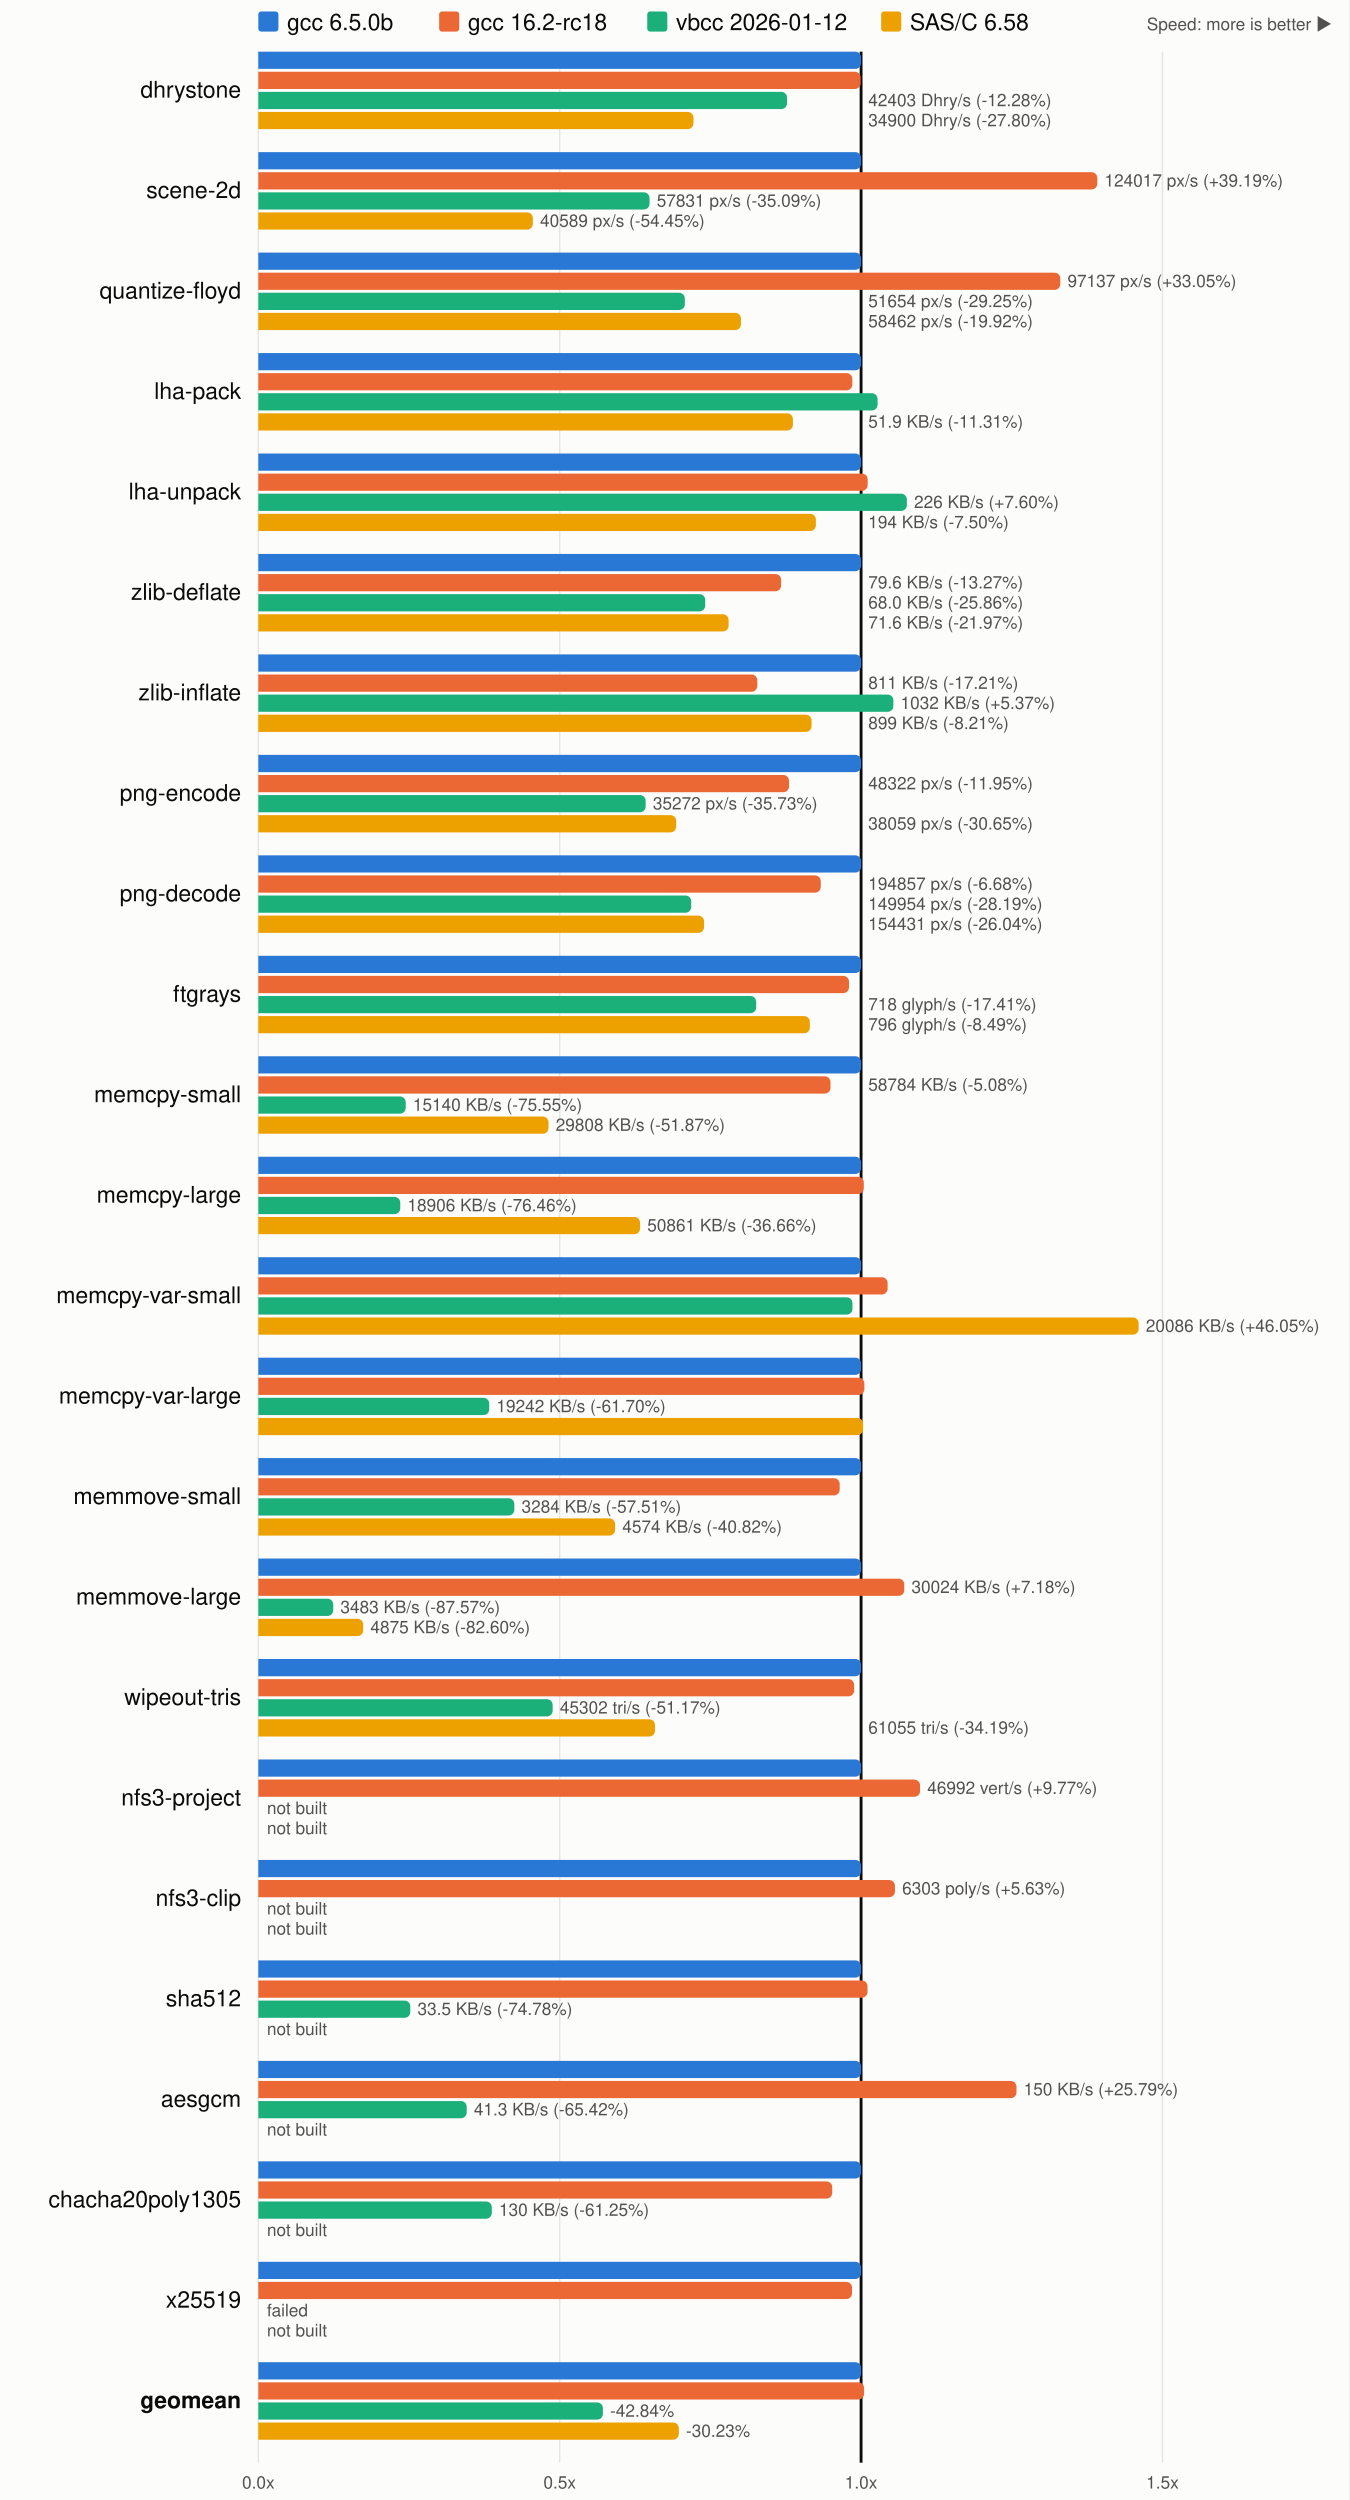
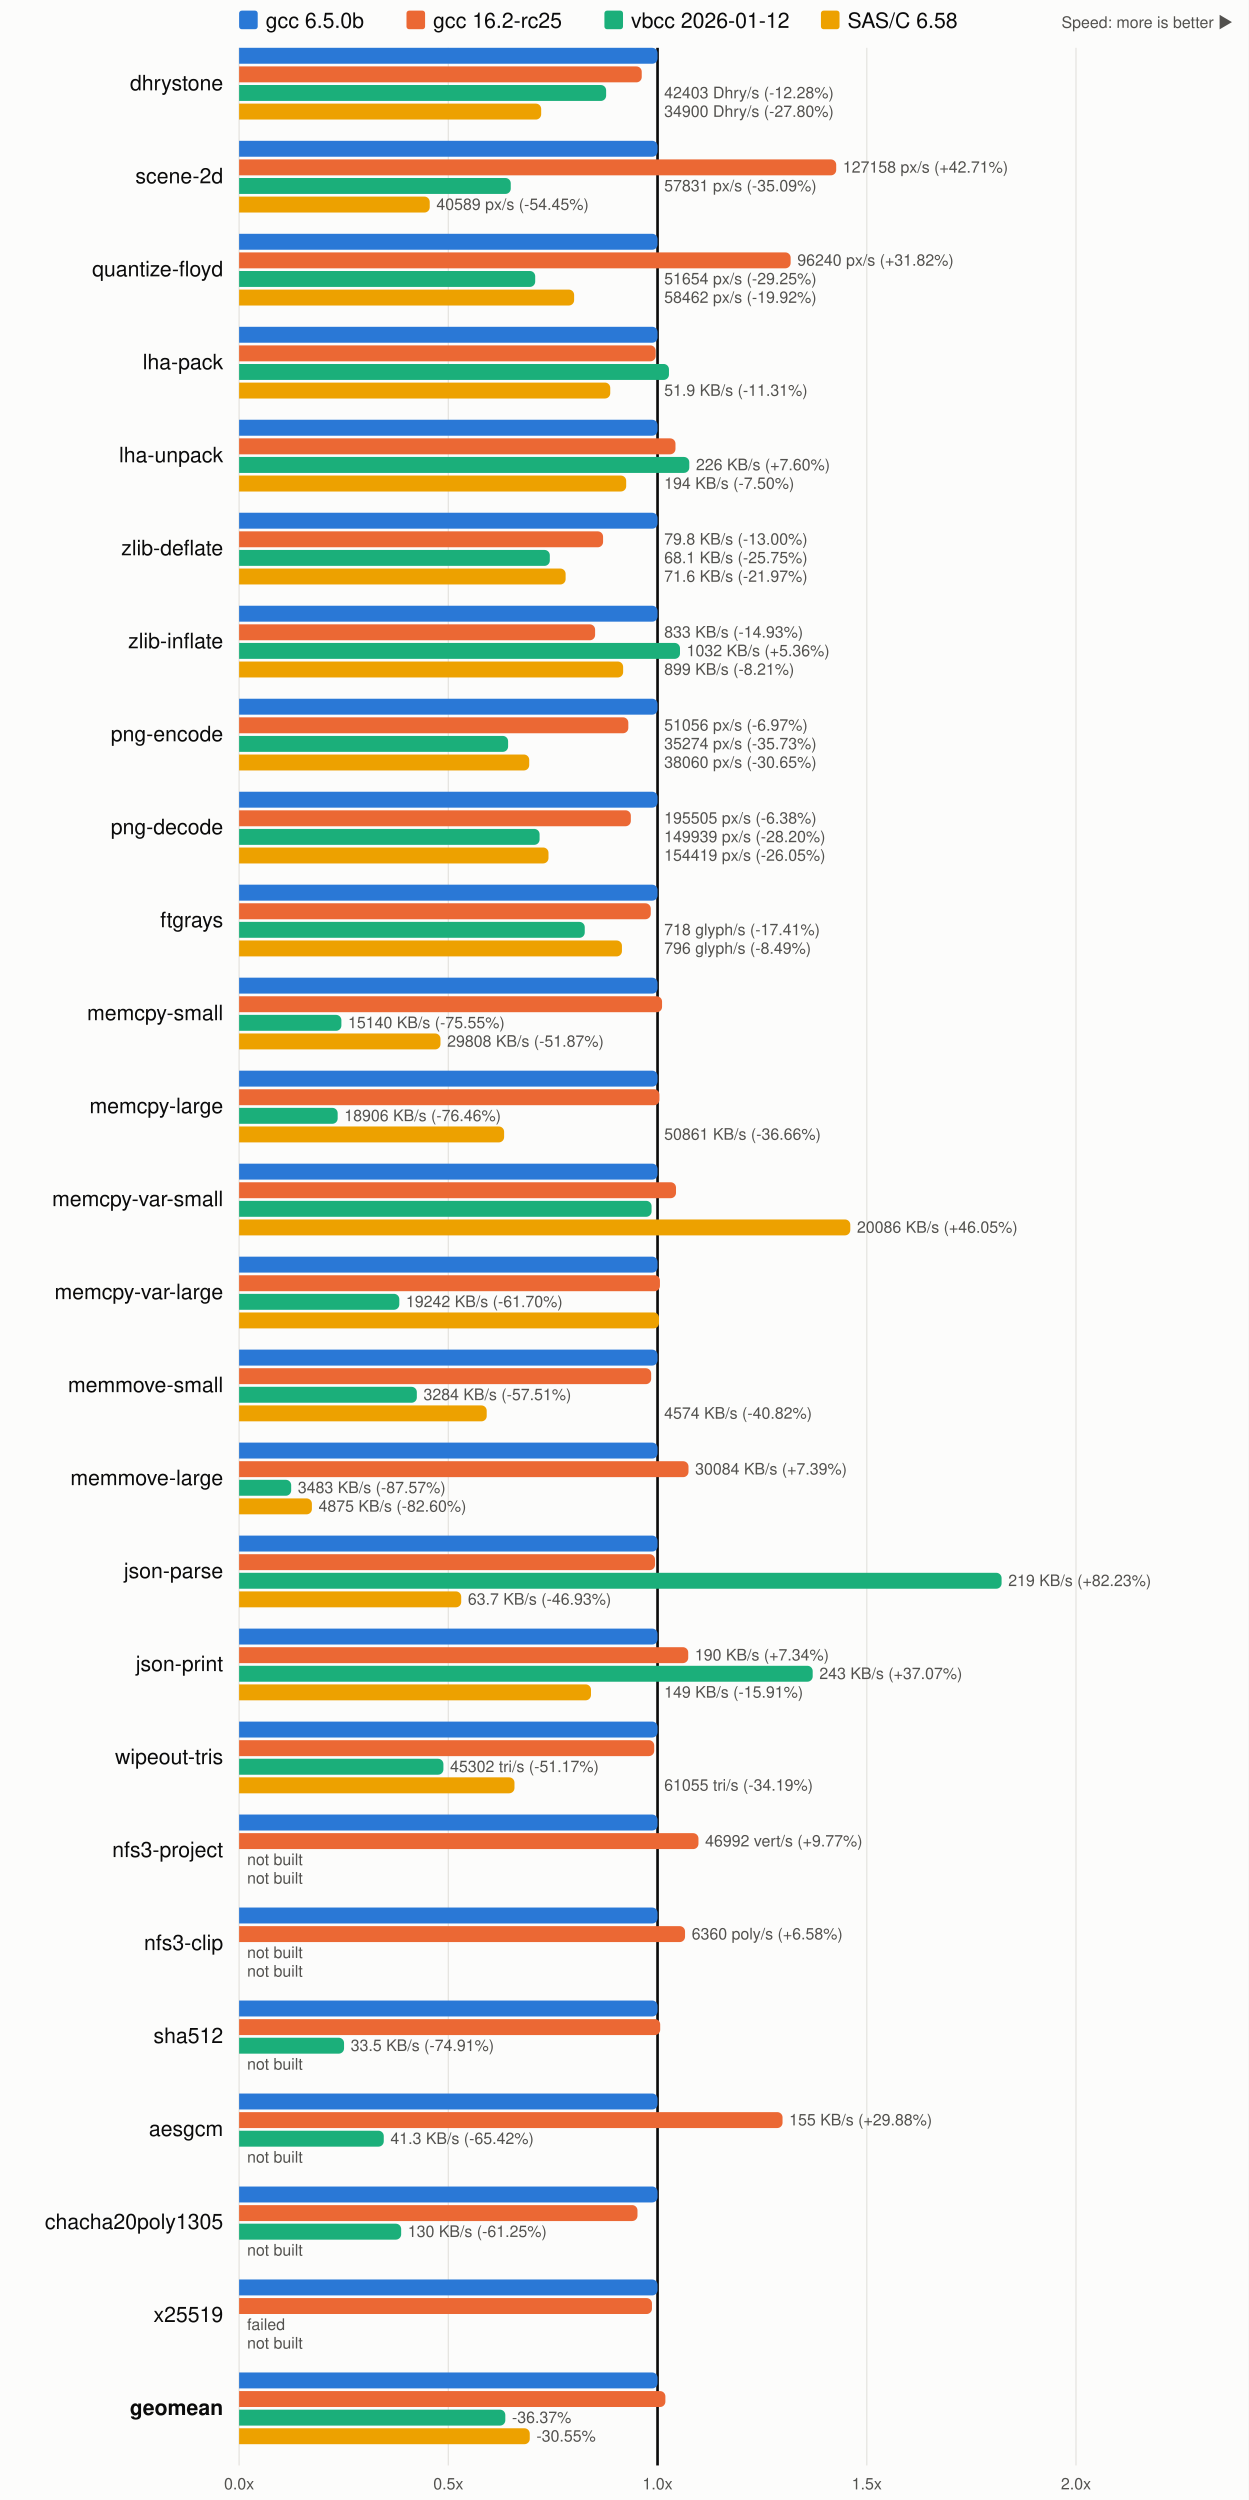
- <svg xmlns="http://www.w3.org/2000/svg" width="940" height="1742" viewBox="0 0 940 1742" role="img" aria-label="m68k compilers on benchwork-040, speed relative to gcc 6.5.0b">
+ <svg xmlns="http://www.w3.org/2000/svg" width="940" height="1882" viewBox="0 0 940 1882" role="img" aria-label="m68k compilers on benchwork-040, speed relative to gcc 6.5.0b">
  <style>.t{font-family:system-ui,-apple-system,'Segoe UI',Helvetica,Arial,sans-serif;font-size:12px;fill:#0b0b0b}.t.muted{fill:#52514e}.t.big{font-size:16px}.t.name{font-weight:600}.t.axis{fill:#52514e;font-size:12px}.grid{stroke:#e6e5e1;stroke-width:1}.ref{stroke:#0b0b0b;stroke-width:2}.bg{fill:#fcfcfb}.ring{stroke:#fcfcfb;stroke-width:2}.dot{fill:#0b0b0b}.s0{fill:#2a78d6}.k0{stroke:#2a78d6}.s1{fill:#eb6834}.k1{stroke:#eb6834}.s2{fill:#1baf7a}.k2{stroke:#1baf7a}.s3{fill:#eda100}.k3{stroke:#eda100}@media(prefers-color-scheme:dark){.t{fill:#ffffff}.t.muted{fill:#c3c2b7}.t.axis{fill:#c3c2b7}.grid{stroke:#333331}.ref{stroke:#ffffff}.bg{fill:#1a1a19}.ring{stroke:#1a1a19}.dot{fill:#ffffff}.s0{fill:#3987e5}.k0{stroke:#3987e5}.s1{fill:#d95926}.k1{stroke:#d95926}.s2{fill:#199e70}.k2{stroke:#199e70}.s3{fill:#c98500}.k3{stroke:#c98500}}</style>
-   <rect class="bg" width="940" height="1742" />
+   <rect class="bg" width="940" height="1882" />
  <text class="t muted" x="928" y="21" text-anchor="end">Speed: more is better ▶</text>
  <rect class="s0" x="180" y="8" width="14" height="14" rx="2" />
  <text class="t big" x="200" y="21">gcc 6.5.0b</text>
  <rect class="s1" x="306" y="8" width="14" height="14" rx="2" />
-   <text class="t big" x="326" y="21">gcc 16.2-rc18</text>
-   <rect class="s2" x="451" y="8" width="14" height="14" rx="2" />
-   <text class="t big" x="471" y="21">vbcc 2026-01-12</text>
-   <rect class="s3" x="614" y="8" width="14" height="14" rx="2" />
-   <text class="t big" x="634" y="21">SAS/C 6.58</text>
-   <line class="grid" x1="180.0" y1="36" x2="180.0" y2="1716" />
-   <text class="t axis" x="180.0" y="1734" text-anchor="middle">0.0x</text>
-   <line class="grid" x1="390.0" y1="36" x2="390.0" y2="1716" />
-   <text class="t axis" x="390.0" y="1734" text-anchor="middle">0.5x</text>
-   <line class="ref" x1="600.0" y1="36" x2="600.0" y2="1716" />
-   <text class="t axis" x="600.0" y="1734" text-anchor="middle">1.0x</text>
-   <line class="grid" x1="810.0" y1="36" x2="810.0" y2="1716" />
-   <text class="t axis" x="810.0" y="1734" text-anchor="middle">1.5x</text>
+   <text class="t big" x="326" y="21">gcc 16.2-rc25</text>
+   <rect class="s2" x="455" y="8" width="14" height="14" rx="2" />
+   <text class="t big" x="475" y="21">vbcc 2026-01-12</text>
+   <rect class="s3" x="618" y="8" width="14" height="14" rx="2" />
+   <text class="t big" x="638" y="21">SAS/C 6.58</text>
+   <line class="grid" x1="180.0" y1="36" x2="180.0" y2="1856" />
+   <text class="t axis" x="180.0" y="1874" text-anchor="middle">0.0x</text>
+   <line class="grid" x1="337.5" y1="36" x2="337.5" y2="1856" />
+   <text class="t axis" x="337.5" y="1874" text-anchor="middle">0.5x</text>
+   <line class="ref" x1="495.0" y1="36" x2="495.0" y2="1856" />
+   <text class="t axis" x="495.0" y="1874" text-anchor="middle">1.0x</text>
+   <line class="grid" x1="652.5" y1="36" x2="652.5" y2="1856" />
+   <text class="t axis" x="652.5" y="1874" text-anchor="middle">1.5x</text>
+   <line class="grid" x1="810.0" y1="36" x2="810.0" y2="1856" />
+   <text class="t axis" x="810.0" y="1874" text-anchor="middle">2.0x</text>
  <text class="t big" x="168" y="68.0" text-anchor="end">dhrystone</text>
-   <path class="s0" d="M180,36 h416.0 a4,4 0 0 1 4,4 v4 a4,4 0 0 1 -4,4 h-416.0 z" />
-   <path class="s1" d="M180,50 h415.7 a4,4 0 0 1 4,4 v4 a4,4 0 0 1 -4,4 h-415.7 z" />
-   <path class="s2" d="M180,64 h364.4 a4,4 0 0 1 4,4 v4 a4,4 0 0 1 -4,4 h-364.4 z" />
-   <text class="t muted" x="605.0" y="74">42403 Dhry/s (-12.28%)</text>
-   <path class="s3" d="M180,78 h299.2 a4,4 0 0 1 4,4 v4 a4,4 0 0 1 -4,4 h-299.2 z" />
-   <text class="t muted" x="605.0" y="88">34900 Dhry/s (-27.80%)</text>
+   <path class="s0" d="M180,36 h311.0 a4,4 0 0 1 4,4 v4 a4,4 0 0 1 -4,4 h-311.0 z" />
+   <path class="s1" d="M180,50 h299.1 a4,4 0 0 1 4,4 v4 a4,4 0 0 1 -4,4 h-299.1 z" />
+   <path class="s2" d="M180,64 h272.3 a4,4 0 0 1 4,4 v4 a4,4 0 0 1 -4,4 h-272.3 z" />
+   <text class="t muted" x="500.0" y="74">42403 Dhry/s (-12.28%)</text>
+   <path class="s3" d="M180,78 h223.4 a4,4 0 0 1 4,4 v4 a4,4 0 0 1 -4,4 h-223.4 z" />
+   <text class="t muted" x="500.0" y="88">34900 Dhry/s (-27.80%)</text>
  <text class="t big" x="168" y="138.0" text-anchor="end">scene-2d</text>
-   <path class="s0" d="M180,106 h416.0 a4,4 0 0 1 4,4 v4 a4,4 0 0 1 -4,4 h-416.0 z" />
-   <path class="s1" d="M180,120 h580.6 a4,4 0 0 1 4,4 v4 a4,4 0 0 1 -4,4 h-580.6 z" />
-   <text class="t muted" x="769.6" y="130">124017 px/s (+39.19%)</text>
-   <path class="s2" d="M180,134 h268.6 a4,4 0 0 1 4,4 v4 a4,4 0 0 1 -4,4 h-268.6 z" />
-   <text class="t muted" x="457.6" y="144">57831 px/s (-35.09%)</text>
-   <path class="s3" d="M180,148 h187.3 a4,4 0 0 1 4,4 v4 a4,4 0 0 1 -4,4 h-187.3 z" />
-   <text class="t muted" x="376.3" y="158">40589 px/s (-54.45%)</text>
+   <path class="s0" d="M180,106 h311.0 a4,4 0 0 1 4,4 v4 a4,4 0 0 1 -4,4 h-311.0 z" />
+   <path class="s1" d="M180,120 h445.5 a4,4 0 0 1 4,4 v4 a4,4 0 0 1 -4,4 h-445.5 z" />
+   <text class="t muted" x="634.5" y="130">127158 px/s (+42.71%)</text>
+   <path class="s2" d="M180,134 h200.5 a4,4 0 0 1 4,4 v4 a4,4 0 0 1 -4,4 h-200.5 z" />
+   <text class="t muted" x="500.0" y="144">57831 px/s (-35.09%)</text>
+   <path class="s3" d="M180,148 h139.5 a4,4 0 0 1 4,4 v4 a4,4 0 0 1 -4,4 h-139.5 z" />
+   <text class="t muted" x="328.5" y="158">40589 px/s (-54.45%)</text>
  <text class="t big" x="168" y="208.0" text-anchor="end">quantize-floyd</text>
-   <path class="s0" d="M180,176 h416.0 a4,4 0 0 1 4,4 v4 a4,4 0 0 1 -4,4 h-416.0 z" />
-   <path class="s1" d="M180,190 h554.8 a4,4 0 0 1 4,4 v4 a4,4 0 0 1 -4,4 h-554.8 z" />
-   <text class="t muted" x="743.8" y="200">97137 px/s (+33.05%)</text>
-   <path class="s2" d="M180,204 h293.2 a4,4 0 0 1 4,4 v4 a4,4 0 0 1 -4,4 h-293.2 z" />
-   <text class="t muted" x="605.0" y="214">51654 px/s (-29.25%)</text>
-   <path class="s3" d="M180,218 h332.3 a4,4 0 0 1 4,4 v4 a4,4 0 0 1 -4,4 h-332.3 z" />
-   <text class="t muted" x="605.0" y="228">58462 px/s (-19.92%)</text>
+   <path class="s0" d="M180,176 h311.0 a4,4 0 0 1 4,4 v4 a4,4 0 0 1 -4,4 h-311.0 z" />
+   <path class="s1" d="M180,190 h411.2 a4,4 0 0 1 4,4 v4 a4,4 0 0 1 -4,4 h-411.2 z" />
+   <text class="t muted" x="600.2" y="200">96240 px/s (+31.82%)</text>
+   <path class="s2" d="M180,204 h218.9 a4,4 0 0 1 4,4 v4 a4,4 0 0 1 -4,4 h-218.9 z" />
+   <text class="t muted" x="500.0" y="214">51654 px/s (-29.25%)</text>
+   <path class="s3" d="M180,218 h248.2 a4,4 0 0 1 4,4 v4 a4,4 0 0 1 -4,4 h-248.2 z" />
+   <text class="t muted" x="500.0" y="228">58462 px/s (-19.92%)</text>
  <text class="t big" x="168" y="278.0" text-anchor="end">lha-pack</text>
-   <path class="s0" d="M180,246 h416.0 a4,4 0 0 1 4,4 v4 a4,4 0 0 1 -4,4 h-416.0 z" />
-   <path class="s1" d="M180,260 h409.9 a4,4 0 0 1 4,4 v4 a4,4 0 0 1 -4,4 h-409.9 z" />
-   <path class="s2" d="M180,274 h427.5 a4,4 0 0 1 4,4 v4 a4,4 0 0 1 -4,4 h-427.5 z" />
-   <path class="s3" d="M180,288 h368.5 a4,4 0 0 1 4,4 v4 a4,4 0 0 1 -4,4 h-368.5 z" />
-   <text class="t muted" x="605.0" y="298">51.9 KB/s (-11.31%)</text>
+   <path class="s0" d="M180,246 h311.0 a4,4 0 0 1 4,4 v4 a4,4 0 0 1 -4,4 h-311.0 z" />
+   <path class="s1" d="M180,260 h309.6 a4,4 0 0 1 4,4 v4 a4,4 0 0 1 -4,4 h-309.6 z" />
+   <path class="s2" d="M180,274 h319.6 a4,4 0 0 1 4,4 v4 a4,4 0 0 1 -4,4 h-319.6 z" />
+   <path class="s3" d="M180,288 h275.4 a4,4 0 0 1 4,4 v4 a4,4 0 0 1 -4,4 h-275.4 z" />
+   <text class="t muted" x="500.0" y="298">51.9 KB/s (-11.31%)</text>
  <text class="t big" x="168" y="348.0" text-anchor="end">lha-unpack</text>
-   <path class="s0" d="M180,316 h416.0 a4,4 0 0 1 4,4 v4 a4,4 0 0 1 -4,4 h-416.0 z" />
-   <path class="s1" d="M180,330 h420.6 a4,4 0 0 1 4,4 v4 a4,4 0 0 1 -4,4 h-420.6 z" />
-   <path class="s2" d="M180,344 h447.9 a4,4 0 0 1 4,4 v4 a4,4 0 0 1 -4,4 h-447.9 z" />
-   <text class="t muted" x="636.9" y="354">226 KB/s (+7.60%)</text>
-   <path class="s3" d="M180,358 h384.5 a4,4 0 0 1 4,4 v4 a4,4 0 0 1 -4,4 h-384.5 z" />
-   <text class="t muted" x="605.0" y="368">194 KB/s (-7.50%)</text>
+   <path class="s0" d="M180,316 h311.0 a4,4 0 0 1 4,4 v4 a4,4 0 0 1 -4,4 h-311.0 z" />
+   <path class="s1" d="M180,330 h324.5 a4,4 0 0 1 4,4 v4 a4,4 0 0 1 -4,4 h-324.5 z" />
+   <path class="s2" d="M180,344 h334.9 a4,4 0 0 1 4,4 v4 a4,4 0 0 1 -4,4 h-334.9 z" />
+   <text class="t muted" x="523.9" y="354">226 KB/s (+7.60%)</text>
+   <path class="s3" d="M180,358 h287.4 a4,4 0 0 1 4,4 v4 a4,4 0 0 1 -4,4 h-287.4 z" />
+   <text class="t muted" x="500.0" y="368">194 KB/s (-7.50%)</text>
  <text class="t big" x="168" y="418.0" text-anchor="end">zlib-deflate</text>
-   <path class="s0" d="M180,386 h416.0 a4,4 0 0 1 4,4 v4 a4,4 0 0 1 -4,4 h-416.0 z" />
-   <path class="s1" d="M180,400 h360.3 a4,4 0 0 1 4,4 v4 a4,4 0 0 1 -4,4 h-360.3 z" />
-   <text class="t muted" x="605.0" y="410">79.6 KB/s (-13.27%)</text>
-   <path class="s2" d="M180,414 h307.4 a4,4 0 0 1 4,4 v4 a4,4 0 0 1 -4,4 h-307.4 z" />
-   <text class="t muted" x="605.0" y="424">68.0 KB/s (-25.86%)</text>
-   <path class="s3" d="M180,428 h323.7 a4,4 0 0 1 4,4 v4 a4,4 0 0 1 -4,4 h-323.7 z" />
-   <text class="t muted" x="605.0" y="438">71.6 KB/s (-21.97%)</text>
+   <path class="s0" d="M180,386 h311.0 a4,4 0 0 1 4,4 v4 a4,4 0 0 1 -4,4 h-311.0 z" />
+   <path class="s1" d="M180,400 h270.0 a4,4 0 0 1 4,4 v4 a4,4 0 0 1 -4,4 h-270.0 z" />
+   <text class="t muted" x="500.0" y="410">79.8 KB/s (-13.00%)</text>
+   <path class="s2" d="M180,414 h229.9 a4,4 0 0 1 4,4 v4 a4,4 0 0 1 -4,4 h-229.9 z" />
+   <text class="t muted" x="500.0" y="424">68.1 KB/s (-25.75%)</text>
+   <path class="s3" d="M180,428 h241.8 a4,4 0 0 1 4,4 v4 a4,4 0 0 1 -4,4 h-241.8 z" />
+   <text class="t muted" x="500.0" y="438">71.6 KB/s (-21.97%)</text>
  <text class="t big" x="168" y="488.0" text-anchor="end">zlib-inflate</text>
-   <path class="s0" d="M180,456 h416.0 a4,4 0 0 1 4,4 v4 a4,4 0 0 1 -4,4 h-416.0 z" />
-   <path class="s1" d="M180,470 h343.7 a4,4 0 0 1 4,4 v4 a4,4 0 0 1 -4,4 h-343.7 z" />
-   <text class="t muted" x="605.0" y="480">811 KB/s (-17.21%)</text>
-   <path class="s2" d="M180,484 h438.5 a4,4 0 0 1 4,4 v4 a4,4 0 0 1 -4,4 h-438.5 z" />
-   <text class="t muted" x="627.5" y="494">1032 KB/s (+5.37%)</text>
-   <path class="s3" d="M180,498 h381.5 a4,4 0 0 1 4,4 v4 a4,4 0 0 1 -4,4 h-381.5 z" />
-   <text class="t muted" x="605.0" y="508">899 KB/s (-8.21%)</text>
+   <path class="s0" d="M180,456 h311.0 a4,4 0 0 1 4,4 v4 a4,4 0 0 1 -4,4 h-311.0 z" />
+   <path class="s1" d="M180,470 h264.0 a4,4 0 0 1 4,4 v4 a4,4 0 0 1 -4,4 h-264.0 z" />
+   <text class="t muted" x="500.0" y="480">833 KB/s (-14.93%)</text>
+   <path class="s2" d="M180,484 h327.9 a4,4 0 0 1 4,4 v4 a4,4 0 0 1 -4,4 h-327.9 z" />
+   <text class="t muted" x="516.9" y="494">1032 KB/s (+5.36%)</text>
+   <path class="s3" d="M180,498 h285.1 a4,4 0 0 1 4,4 v4 a4,4 0 0 1 -4,4 h-285.1 z" />
+   <text class="t muted" x="500.0" y="508">899 KB/s (-8.21%)</text>
  <text class="t big" x="168" y="558.0" text-anchor="end">png-encode</text>
-   <path class="s0" d="M180,526 h416.0 a4,4 0 0 1 4,4 v4 a4,4 0 0 1 -4,4 h-416.0 z" />
-   <path class="s1" d="M180,540 h365.8 a4,4 0 0 1 4,4 v4 a4,4 0 0 1 -4,4 h-365.8 z" />
-   <text class="t muted" x="605.0" y="550">48322 px/s (-11.95%)</text>
-   <path class="s2" d="M180,554 h265.9 a4,4 0 0 1 4,4 v4 a4,4 0 0 1 -4,4 h-265.9 z" />
-   <text class="t muted" x="454.9" y="564">35272 px/s (-35.73%)</text>
-   <path class="s3" d="M180,568 h287.2 a4,4 0 0 1 4,4 v4 a4,4 0 0 1 -4,4 h-287.2 z" />
-   <text class="t muted" x="605.0" y="578">38059 px/s (-30.65%)</text>
+   <path class="s0" d="M180,526 h311.0 a4,4 0 0 1 4,4 v4 a4,4 0 0 1 -4,4 h-311.0 z" />
+   <path class="s1" d="M180,540 h289.0 a4,4 0 0 1 4,4 v4 a4,4 0 0 1 -4,4 h-289.0 z" />
+   <text class="t muted" x="500.0" y="550">51056 px/s (-6.97%)</text>
+   <path class="s2" d="M180,554 h198.5 a4,4 0 0 1 4,4 v4 a4,4 0 0 1 -4,4 h-198.5 z" />
+   <text class="t muted" x="500.0" y="564">35274 px/s (-35.73%)</text>
+   <path class="s3" d="M180,568 h214.4 a4,4 0 0 1 4,4 v4 a4,4 0 0 1 -4,4 h-214.4 z" />
+   <text class="t muted" x="500.0" y="578">38060 px/s (-30.65%)</text>
  <text class="t big" x="168" y="628.0" text-anchor="end">png-decode</text>
-   <path class="s0" d="M180,596 h416.0 a4,4 0 0 1 4,4 v4 a4,4 0 0 1 -4,4 h-416.0 z" />
-   <path class="s1" d="M180,610 h387.9 a4,4 0 0 1 4,4 v4 a4,4 0 0 1 -4,4 h-387.9 z" />
-   <text class="t muted" x="605.0" y="620">194857 px/s (-6.68%)</text>
-   <path class="s2" d="M180,624 h297.6 a4,4 0 0 1 4,4 v4 a4,4 0 0 1 -4,4 h-297.6 z" />
-   <text class="t muted" x="605.0" y="634">149954 px/s (-28.19%)</text>
-   <path class="s3" d="M180,638 h306.6 a4,4 0 0 1 4,4 v4 a4,4 0 0 1 -4,4 h-306.6 z" />
-   <text class="t muted" x="605.0" y="648">154431 px/s (-26.04%)</text>
+   <path class="s0" d="M180,596 h311.0 a4,4 0 0 1 4,4 v4 a4,4 0 0 1 -4,4 h-311.0 z" />
+   <path class="s1" d="M180,610 h290.9 a4,4 0 0 1 4,4 v4 a4,4 0 0 1 -4,4 h-290.9 z" />
+   <text class="t muted" x="500.0" y="620">195505 px/s (-6.38%)</text>
+   <path class="s2" d="M180,624 h222.2 a4,4 0 0 1 4,4 v4 a4,4 0 0 1 -4,4 h-222.2 z" />
+   <text class="t muted" x="500.0" y="634">149939 px/s (-28.20%)</text>
+   <path class="s3" d="M180,638 h228.9 a4,4 0 0 1 4,4 v4 a4,4 0 0 1 -4,4 h-228.9 z" />
+   <text class="t muted" x="500.0" y="648">154419 px/s (-26.05%)</text>
  <text class="t big" x="168" y="698.0" text-anchor="end">ftgrays</text>
-   <path class="s0" d="M180,666 h416.0 a4,4 0 0 1 4,4 v4 a4,4 0 0 1 -4,4 h-416.0 z" />
-   <path class="s1" d="M180,680 h407.6 a4,4 0 0 1 4,4 v4 a4,4 0 0 1 -4,4 h-407.6 z" />
-   <path class="s2" d="M180,694 h342.9 a4,4 0 0 1 4,4 v4 a4,4 0 0 1 -4,4 h-342.9 z" />
-   <text class="t muted" x="605.0" y="704">718 glyph/s (-17.41%)</text>
-   <path class="s3" d="M180,708 h380.3 a4,4 0 0 1 4,4 v4 a4,4 0 0 1 -4,4 h-380.3 z" />
-   <text class="t muted" x="605.0" y="718">796 glyph/s (-8.49%)</text>
+   <path class="s0" d="M180,666 h311.0 a4,4 0 0 1 4,4 v4 a4,4 0 0 1 -4,4 h-311.0 z" />
+   <path class="s1" d="M180,680 h305.9 a4,4 0 0 1 4,4 v4 a4,4 0 0 1 -4,4 h-305.9 z" />
+   <path class="s2" d="M180,694 h256.2 a4,4 0 0 1 4,4 v4 a4,4 0 0 1 -4,4 h-256.2 z" />
+   <text class="t muted" x="500.0" y="704">718 glyph/s (-17.41%)</text>
+   <path class="s3" d="M180,708 h284.2 a4,4 0 0 1 4,4 v4 a4,4 0 0 1 -4,4 h-284.2 z" />
+   <text class="t muted" x="500.0" y="718">796 glyph/s (-8.49%)</text>
  <text class="t big" x="168" y="768.0" text-anchor="end">memcpy-small</text>
-   <path class="s0" d="M180,736 h416.0 a4,4 0 0 1 4,4 v4 a4,4 0 0 1 -4,4 h-416.0 z" />
-   <path class="s1" d="M180,750 h394.7 a4,4 0 0 1 4,4 v4 a4,4 0 0 1 -4,4 h-394.7 z" />
-   <text class="t muted" x="605.0" y="760">58784 KB/s (-5.08%)</text>
-   <path class="s2" d="M180,764 h98.7 a4,4 0 0 1 4,4 v4 a4,4 0 0 1 -4,4 h-98.7 z" />
-   <text class="t muted" x="287.7" y="774">15140 KB/s (-75.55%)</text>
-   <path class="s3" d="M180,778 h198.2 a4,4 0 0 1 4,4 v4 a4,4 0 0 1 -4,4 h-198.2 z" />
-   <text class="t muted" x="387.2" y="788">29808 KB/s (-51.87%)</text>
+   <path class="s0" d="M180,736 h311.0 a4,4 0 0 1 4,4 v4 a4,4 0 0 1 -4,4 h-311.0 z" />
+   <path class="s1" d="M180,750 h314.4 a4,4 0 0 1 4,4 v4 a4,4 0 0 1 -4,4 h-314.4 z" />
+   <path class="s2" d="M180,764 h73.0 a4,4 0 0 1 4,4 v4 a4,4 0 0 1 -4,4 h-73.0 z" />
+   <text class="t muted" x="262.0" y="774">15140 KB/s (-75.55%)</text>
+   <path class="s3" d="M180,778 h147.6 a4,4 0 0 1 4,4 v4 a4,4 0 0 1 -4,4 h-147.6 z" />
+   <text class="t muted" x="336.6" y="788">29808 KB/s (-51.87%)</text>
  <text class="t big" x="168" y="838.0" text-anchor="end">memcpy-large</text>
-   <path class="s0" d="M180,806 h416.0 a4,4 0 0 1 4,4 v4 a4,4 0 0 1 -4,4 h-416.0 z" />
-   <path class="s1" d="M180,820 h417.9 a4,4 0 0 1 4,4 v4 a4,4 0 0 1 -4,4 h-417.9 z" />
-   <path class="s2" d="M180,834 h94.9 a4,4 0 0 1 4,4 v4 a4,4 0 0 1 -4,4 h-94.9 z" />
-   <text class="t muted" x="283.9" y="844">18906 KB/s (-76.46%)</text>
-   <path class="s3" d="M180,848 h262.0 a4,4 0 0 1 4,4 v4 a4,4 0 0 1 -4,4 h-262.0 z" />
-   <text class="t muted" x="451.0" y="858">50861 KB/s (-36.66%)</text>
+   <path class="s0" d="M180,806 h311.0 a4,4 0 0 1 4,4 v4 a4,4 0 0 1 -4,4 h-311.0 z" />
+   <path class="s1" d="M180,820 h312.4 a4,4 0 0 1 4,4 v4 a4,4 0 0 1 -4,4 h-312.4 z" />
+   <path class="s2" d="M180,834 h70.2 a4,4 0 0 1 4,4 v4 a4,4 0 0 1 -4,4 h-70.2 z" />
+   <text class="t muted" x="259.2" y="844">18906 KB/s (-76.46%)</text>
+   <path class="s3" d="M180,848 h195.5 a4,4 0 0 1 4,4 v4 a4,4 0 0 1 -4,4 h-195.5 z" />
+   <text class="t muted" x="500.0" y="858">50861 KB/s (-36.66%)</text>
  <text class="t big" x="168" y="908.0" text-anchor="end">memcpy-var-small</text>
-   <path class="s0" d="M180,876 h416.0 a4,4 0 0 1 4,4 v4 a4,4 0 0 1 -4,4 h-416.0 z" />
-   <path class="s1" d="M180,890 h434.5 a4,4 0 0 1 4,4 v4 a4,4 0 0 1 -4,4 h-434.5 z" />
-   <path class="s2" d="M180,904 h410.0 a4,4 0 0 1 4,4 v4 a4,4 0 0 1 -4,4 h-410.0 z" />
-   <path class="s3" d="M180,918 h609.4 a4,4 0 0 1 4,4 v4 a4,4 0 0 1 -4,4 h-609.4 z" />
-   <text class="t muted" x="798.4" y="928">20086 KB/s (+46.05%)</text>
+   <path class="s0" d="M180,876 h311.0 a4,4 0 0 1 4,4 v4 a4,4 0 0 1 -4,4 h-311.0 z" />
+   <path class="s1" d="M180,890 h324.9 a4,4 0 0 1 4,4 v4 a4,4 0 0 1 -4,4 h-324.9 z" />
+   <path class="s2" d="M180,904 h306.5 a4,4 0 0 1 4,4 v4 a4,4 0 0 1 -4,4 h-306.5 z" />
+   <path class="s3" d="M180,918 h456.1 a4,4 0 0 1 4,4 v4 a4,4 0 0 1 -4,4 h-456.1 z" />
+   <text class="t muted" x="645.1" y="928">20086 KB/s (+46.05%)</text>
  <text class="t big" x="168" y="978.0" text-anchor="end">memcpy-var-large</text>
-   <path class="s0" d="M180,946 h416.0 a4,4 0 0 1 4,4 v4 a4,4 0 0 1 -4,4 h-416.0 z" />
-   <path class="s1" d="M180,960 h418.3 a4,4 0 0 1 4,4 v4 a4,4 0 0 1 -4,4 h-418.3 z" />
-   <path class="s2" d="M180,974 h156.9 a4,4 0 0 1 4,4 v4 a4,4 0 0 1 -4,4 h-156.9 z" />
-   <text class="t muted" x="345.9" y="984">19242 KB/s (-61.70%)</text>
-   <path class="s3" d="M180,988 h417.4 a4,4 0 0 1 4,4 v4 a4,4 0 0 1 -4,4 h-417.4 z" />
+   <path class="s0" d="M180,946 h311.0 a4,4 0 0 1 4,4 v4 a4,4 0 0 1 -4,4 h-311.0 z" />
+   <path class="s1" d="M180,960 h312.8 a4,4 0 0 1 4,4 v4 a4,4 0 0 1 -4,4 h-312.8 z" />
+   <path class="s2" d="M180,974 h116.6 a4,4 0 0 1 4,4 v4 a4,4 0 0 1 -4,4 h-116.6 z" />
+   <text class="t muted" x="305.6" y="984">19242 KB/s (-61.70%)</text>
+   <path class="s3" d="M180,988 h312.1 a4,4 0 0 1 4,4 v4 a4,4 0 0 1 -4,4 h-312.1 z" />
  <text class="t big" x="168" y="1048.0" text-anchor="end">memmove-small</text>
-   <path class="s0" d="M180,1016 h416.0 a4,4 0 0 1 4,4 v4 a4,4 0 0 1 -4,4 h-416.0 z" />
-   <path class="s1" d="M180,1030 h401.1 a4,4 0 0 1 4,4 v4 a4,4 0 0 1 -4,4 h-401.1 z" />
-   <path class="s2" d="M180,1044 h174.4 a4,4 0 0 1 4,4 v4 a4,4 0 0 1 -4,4 h-174.4 z" />
-   <text class="t muted" x="363.4" y="1054">3284 KB/s (-57.51%)</text>
-   <path class="s3" d="M180,1058 h244.6 a4,4 0 0 1 4,4 v4 a4,4 0 0 1 -4,4 h-244.6 z" />
-   <text class="t muted" x="433.6" y="1068">4574 KB/s (-40.82%)</text>
+   <path class="s0" d="M180,1016 h311.0 a4,4 0 0 1 4,4 v4 a4,4 0 0 1 -4,4 h-311.0 z" />
+   <path class="s1" d="M180,1030 h306.2 a4,4 0 0 1 4,4 v4 a4,4 0 0 1 -4,4 h-306.2 z" />
+   <path class="s2" d="M180,1044 h129.8 a4,4 0 0 1 4,4 v4 a4,4 0 0 1 -4,4 h-129.8 z" />
+   <text class="t muted" x="318.8" y="1054">3284 KB/s (-57.51%)</text>
+   <path class="s3" d="M180,1058 h182.4 a4,4 0 0 1 4,4 v4 a4,4 0 0 1 -4,4 h-182.4 z" />
+   <text class="t muted" x="500.0" y="1068">4574 KB/s (-40.82%)</text>
  <text class="t big" x="168" y="1118.0" text-anchor="end">memmove-large</text>
-   <path class="s0" d="M180,1086 h416.0 a4,4 0 0 1 4,4 v4 a4,4 0 0 1 -4,4 h-416.0 z" />
-   <path class="s1" d="M180,1100 h446.1 a4,4 0 0 1 4,4 v4 a4,4 0 0 1 -4,4 h-446.1 z" />
-   <text class="t muted" x="635.1" y="1110">30024 KB/s (+7.18%)</text>
-   <path class="s2" d="M180,1114 h48.2 a4,4 0 0 1 4,4 v4 a4,4 0 0 1 -4,4 h-48.2 z" />
-   <text class="t muted" x="237.2" y="1124">3483 KB/s (-87.57%)</text>
-   <path class="s3" d="M180,1128 h69.1 a4,4 0 0 1 4,4 v4 a4,4 0 0 1 -4,4 h-69.1 z" />
-   <text class="t muted" x="258.1" y="1138">4875 KB/s (-82.60%)</text>
-   <text class="t big" x="168" y="1188.0" text-anchor="end">wipeout-tris</text>
-   <path class="s0" d="M180,1156 h416.0 a4,4 0 0 1 4,4 v4 a4,4 0 0 1 -4,4 h-416.0 z" />
-   <path class="s1" d="M180,1170 h411.2 a4,4 0 0 1 4,4 v4 a4,4 0 0 1 -4,4 h-411.2 z" />
-   <path class="s2" d="M180,1184 h201.1 a4,4 0 0 1 4,4 v4 a4,4 0 0 1 -4,4 h-201.1 z" />
-   <text class="t muted" x="390.1" y="1194">45302 tri/s (-51.17%)</text>
-   <path class="s3" d="M180,1198 h272.4 a4,4 0 0 1 4,4 v4 a4,4 0 0 1 -4,4 h-272.4 z" />
-   <text class="t muted" x="605.0" y="1208">61055 tri/s (-34.19%)</text>
-   <text class="t big" x="168" y="1258.0" text-anchor="end">nfs3-project</text>
-   <path class="s0" d="M180,1226 h416.0 a4,4 0 0 1 4,4 v4 a4,4 0 0 1 -4,4 h-416.0 z" />
-   <path class="s1" d="M180,1240 h457.1 a4,4 0 0 1 4,4 v4 a4,4 0 0 1 -4,4 h-457.1 z" />
-   <text class="t muted" x="646.1" y="1250">46992 vert/s (+9.77%)</text>
-   <text class="t muted" x="186" y="1264">not built</text>
-   <text class="t muted" x="186" y="1278">not built</text>
-   <text class="t big" x="168" y="1328.0" text-anchor="end">nfs3-clip</text>
-   <path class="s0" d="M180,1296 h416.0 a4,4 0 0 1 4,4 v4 a4,4 0 0 1 -4,4 h-416.0 z" />
-   <path class="s1" d="M180,1310 h439.6 a4,4 0 0 1 4,4 v4 a4,4 0 0 1 -4,4 h-439.6 z" />
-   <text class="t muted" x="628.6" y="1320">6303 poly/s (+5.63%)</text>
-   <text class="t muted" x="186" y="1334">not built</text>
-   <text class="t muted" x="186" y="1348">not built</text>
-   <text class="t big" x="168" y="1398.0" text-anchor="end">sha512</text>
-   <path class="s0" d="M180,1366 h416.0 a4,4 0 0 1 4,4 v4 a4,4 0 0 1 -4,4 h-416.0 z" />
-   <path class="s1" d="M180,1380 h420.5 a4,4 0 0 1 4,4 v4 a4,4 0 0 1 -4,4 h-420.5 z" />
-   <path class="s2" d="M180,1394 h101.9 a4,4 0 0 1 4,4 v4 a4,4 0 0 1 -4,4 h-101.9 z" />
-   <text class="t muted" x="290.9" y="1404">33.5 KB/s (-74.78%)</text>
+   <path class="s0" d="M180,1086 h311.0 a4,4 0 0 1 4,4 v4 a4,4 0 0 1 -4,4 h-311.0 z" />
+   <path class="s1" d="M180,1100 h334.3 a4,4 0 0 1 4,4 v4 a4,4 0 0 1 -4,4 h-334.3 z" />
+   <text class="t muted" x="523.3" y="1110">30084 KB/s (+7.39%)</text>
+   <path class="s2" d="M180,1114 h35.2 a4,4 0 0 1 4,4 v4 a4,4 0 0 1 -4,4 h-35.2 z" />
+   <text class="t muted" x="224.2" y="1124">3483 KB/s (-87.57%)</text>
+   <path class="s3" d="M180,1128 h50.8 a4,4 0 0 1 4,4 v4 a4,4 0 0 1 -4,4 h-50.8 z" />
+   <text class="t muted" x="239.8" y="1138">4875 KB/s (-82.60%)</text>
+   <text class="t big" x="168" y="1188.0" text-anchor="end">json-parse</text>
+   <path class="s0" d="M180,1156 h311.0 a4,4 0 0 1 4,4 v4 a4,4 0 0 1 -4,4 h-311.0 z" />
+   <path class="s1" d="M180,1170 h309.1 a4,4 0 0 1 4,4 v4 a4,4 0 0 1 -4,4 h-309.1 z" />
+   <path class="s2" d="M180,1184 h570.0 a4,4 0 0 1 4,4 v4 a4,4 0 0 1 -4,4 h-570.0 z" />
+   <text class="t muted" x="759.0" y="1194">219 KB/s (+82.23%)</text>
+   <path class="s3" d="M180,1198 h163.2 a4,4 0 0 1 4,4 v4 a4,4 0 0 1 -4,4 h-163.2 z" />
+   <text class="t muted" x="352.2" y="1208">63.7 KB/s (-46.93%)</text>
+   <text class="t big" x="168" y="1258.0" text-anchor="end">json-print</text>
+   <path class="s0" d="M180,1226 h311.0 a4,4 0 0 1 4,4 v4 a4,4 0 0 1 -4,4 h-311.0 z" />
+   <path class="s1" d="M180,1240 h334.1 a4,4 0 0 1 4,4 v4 a4,4 0 0 1 -4,4 h-334.1 z" />
+   <text class="t muted" x="523.1" y="1250">190 KB/s (+7.34%)</text>
+   <path class="s2" d="M180,1254 h427.8 a4,4 0 0 1 4,4 v4 a4,4 0 0 1 -4,4 h-427.8 z" />
+   <text class="t muted" x="616.8" y="1264">243 KB/s (+37.07%)</text>
+   <path class="s3" d="M180,1268 h260.9 a4,4 0 0 1 4,4 v4 a4,4 0 0 1 -4,4 h-260.9 z" />
+   <text class="t muted" x="500.0" y="1278">149 KB/s (-15.91%)</text>
+   <text class="t big" x="168" y="1328.0" text-anchor="end">wipeout-tris</text>
+   <path class="s0" d="M180,1296 h311.0 a4,4 0 0 1 4,4 v4 a4,4 0 0 1 -4,4 h-311.0 z" />
+   <path class="s1" d="M180,1310 h308.5 a4,4 0 0 1 4,4 v4 a4,4 0 0 1 -4,4 h-308.5 z" />
+   <path class="s2" d="M180,1324 h149.8 a4,4 0 0 1 4,4 v4 a4,4 0 0 1 -4,4 h-149.8 z" />
+   <text class="t muted" x="338.8" y="1334">45302 tri/s (-51.17%)</text>
+   <path class="s3" d="M180,1338 h203.3 a4,4 0 0 1 4,4 v4 a4,4 0 0 1 -4,4 h-203.3 z" />
+   <text class="t muted" x="500.0" y="1348">61055 tri/s (-34.19%)</text>
+   <text class="t big" x="168" y="1398.0" text-anchor="end">nfs3-project</text>
+   <path class="s0" d="M180,1366 h311.0 a4,4 0 0 1 4,4 v4 a4,4 0 0 1 -4,4 h-311.0 z" />
+   <path class="s1" d="M180,1380 h341.8 a4,4 0 0 1 4,4 v4 a4,4 0 0 1 -4,4 h-341.8 z" />
+   <text class="t muted" x="530.8" y="1390">46992 vert/s (+9.77%)</text>
+   <text class="t muted" x="186" y="1404">not built</text>
  <text class="t muted" x="186" y="1418">not built</text>
-   <text class="t big" x="168" y="1468.0" text-anchor="end">aesgcm</text>
-   <path class="s0" d="M180,1436 h416.0 a4,4 0 0 1 4,4 v4 a4,4 0 0 1 -4,4 h-416.0 z" />
-   <path class="s1" d="M180,1450 h524.3 a4,4 0 0 1 4,4 v4 a4,4 0 0 1 -4,4 h-524.3 z" />
-   <text class="t muted" x="713.3" y="1460">150 KB/s (+25.79%)</text>
-   <path class="s2" d="M180,1464 h141.2 a4,4 0 0 1 4,4 v4 a4,4 0 0 1 -4,4 h-141.2 z" />
-   <text class="t muted" x="330.2" y="1474">41.3 KB/s (-65.42%)</text>
+   <text class="t big" x="168" y="1468.0" text-anchor="end">nfs3-clip</text>
+   <path class="s0" d="M180,1436 h311.0 a4,4 0 0 1 4,4 v4 a4,4 0 0 1 -4,4 h-311.0 z" />
+   <path class="s1" d="M180,1450 h331.7 a4,4 0 0 1 4,4 v4 a4,4 0 0 1 -4,4 h-331.7 z" />
+   <text class="t muted" x="520.7" y="1460">6360 poly/s (+6.58%)</text>
+   <text class="t muted" x="186" y="1474">not built</text>
  <text class="t muted" x="186" y="1488">not built</text>
-   <text class="t big" x="168" y="1538.0" text-anchor="end">chacha20poly1305</text>
-   <path class="s0" d="M180,1506 h416.0 a4,4 0 0 1 4,4 v4 a4,4 0 0 1 -4,4 h-416.0 z" />
-   <path class="s1" d="M180,1520 h395.9 a4,4 0 0 1 4,4 v4 a4,4 0 0 1 -4,4 h-395.9 z" />
-   <path class="s2" d="M180,1534 h158.7 a4,4 0 0 1 4,4 v4 a4,4 0 0 1 -4,4 h-158.7 z" />
-   <text class="t muted" x="347.7" y="1544">130 KB/s (-61.25%)</text>
+   <text class="t big" x="168" y="1538.0" text-anchor="end">sha512</text>
+   <path class="s0" d="M180,1506 h311.0 a4,4 0 0 1 4,4 v4 a4,4 0 0 1 -4,4 h-311.0 z" />
+   <path class="s1" d="M180,1520 h313.0 a4,4 0 0 1 4,4 v4 a4,4 0 0 1 -4,4 h-313.0 z" />
+   <path class="s2" d="M180,1534 h75.0 a4,4 0 0 1 4,4 v4 a4,4 0 0 1 -4,4 h-75.0 z" />
+   <text class="t muted" x="264.0" y="1544">33.5 KB/s (-74.91%)</text>
  <text class="t muted" x="186" y="1558">not built</text>
-   <text class="t big" x="168" y="1608.0" text-anchor="end">x25519</text>
-   <path class="s0" d="M180,1576 h416.0 a4,4 0 0 1 4,4 v4 a4,4 0 0 1 -4,4 h-416.0 z" />
-   <path class="s1" d="M180,1590 h409.7 a4,4 0 0 1 4,4 v4 a4,4 0 0 1 -4,4 h-409.7 z" />
-   <text class="t muted" x="186" y="1614">failed</text>
+   <text class="t big" x="168" y="1608.0" text-anchor="end">aesgcm</text>
+   <path class="s0" d="M180,1576 h311.0 a4,4 0 0 1 4,4 v4 a4,4 0 0 1 -4,4 h-311.0 z" />
+   <path class="s1" d="M180,1590 h405.1 a4,4 0 0 1 4,4 v4 a4,4 0 0 1 -4,4 h-405.1 z" />
+   <text class="t muted" x="594.1" y="1600">155 KB/s (+29.88%)</text>
+   <path class="s2" d="M180,1604 h104.9 a4,4 0 0 1 4,4 v4 a4,4 0 0 1 -4,4 h-104.9 z" />
+   <text class="t muted" x="293.9" y="1614">41.3 KB/s (-65.42%)</text>
  <text class="t muted" x="186" y="1628">not built</text>
-   <text class="t big name" x="168" y="1678.0" text-anchor="end">geomean</text>
-   <path class="s0" d="M180,1646 h416.0 a4,4 0 0 1 4,4 v4 a4,4 0 0 1 -4,4 h-416.0 z" />
-   <path class="s1" d="M180,1660 h418.1 a4,4 0 0 1 4,4 v4 a4,4 0 0 1 -4,4 h-418.1 z" />
-   <path class="s2" d="M180,1674 h236.1 a4,4 0 0 1 4,4 v4 a4,4 0 0 1 -4,4 h-236.1 z" />
-   <text class="t muted" x="425.1" y="1684">-42.84%</text>
-   <path class="s3" d="M180,1688 h289.0 a4,4 0 0 1 4,4 v4 a4,4 0 0 1 -4,4 h-289.0 z" />
-   <text class="t muted" x="478.0" y="1698">-30.23%</text>
+   <text class="t big" x="168" y="1678.0" text-anchor="end">chacha20poly1305</text>
+   <path class="s0" d="M180,1646 h311.0 a4,4 0 0 1 4,4 v4 a4,4 0 0 1 -4,4 h-311.0 z" />
+   <path class="s1" d="M180,1660 h295.9 a4,4 0 0 1 4,4 v4 a4,4 0 0 1 -4,4 h-295.9 z" />
+   <path class="s2" d="M180,1674 h118.0 a4,4 0 0 1 4,4 v4 a4,4 0 0 1 -4,4 h-118.0 z" />
+   <text class="t muted" x="307.0" y="1684">130 KB/s (-61.25%)</text>
+   <text class="t muted" x="186" y="1698">not built</text>
+   <text class="t big" x="168" y="1748.0" text-anchor="end">x25519</text>
+   <path class="s0" d="M180,1716 h311.0 a4,4 0 0 1 4,4 v4 a4,4 0 0 1 -4,4 h-311.0 z" />
+   <path class="s1" d="M180,1730 h306.8 a4,4 0 0 1 4,4 v4 a4,4 0 0 1 -4,4 h-306.8 z" />
+   <text class="t muted" x="186" y="1754">failed</text>
+   <text class="t muted" x="186" y="1768">not built</text>
+   <text class="t big name" x="168" y="1818.0" text-anchor="end">geomean</text>
+   <path class="s0" d="M180,1786 h311.0 a4,4 0 0 1 4,4 v4 a4,4 0 0 1 -4,4 h-311.0 z" />
+   <path class="s1" d="M180,1800 h316.9 a4,4 0 0 1 4,4 v4 a4,4 0 0 1 -4,4 h-316.9 z" />
+   <path class="s2" d="M180,1814 h196.4 a4,4 0 0 1 4,4 v4 a4,4 0 0 1 -4,4 h-196.4 z" />
+   <text class="t muted" x="385.4" y="1824">-36.37%</text>
+   <path class="s3" d="M180,1828 h214.8 a4,4 0 0 1 4,4 v4 a4,4 0 0 1 -4,4 h-214.8 z" />
+   <text class="t muted" x="403.8" y="1838">-30.55%</text>
</svg>
